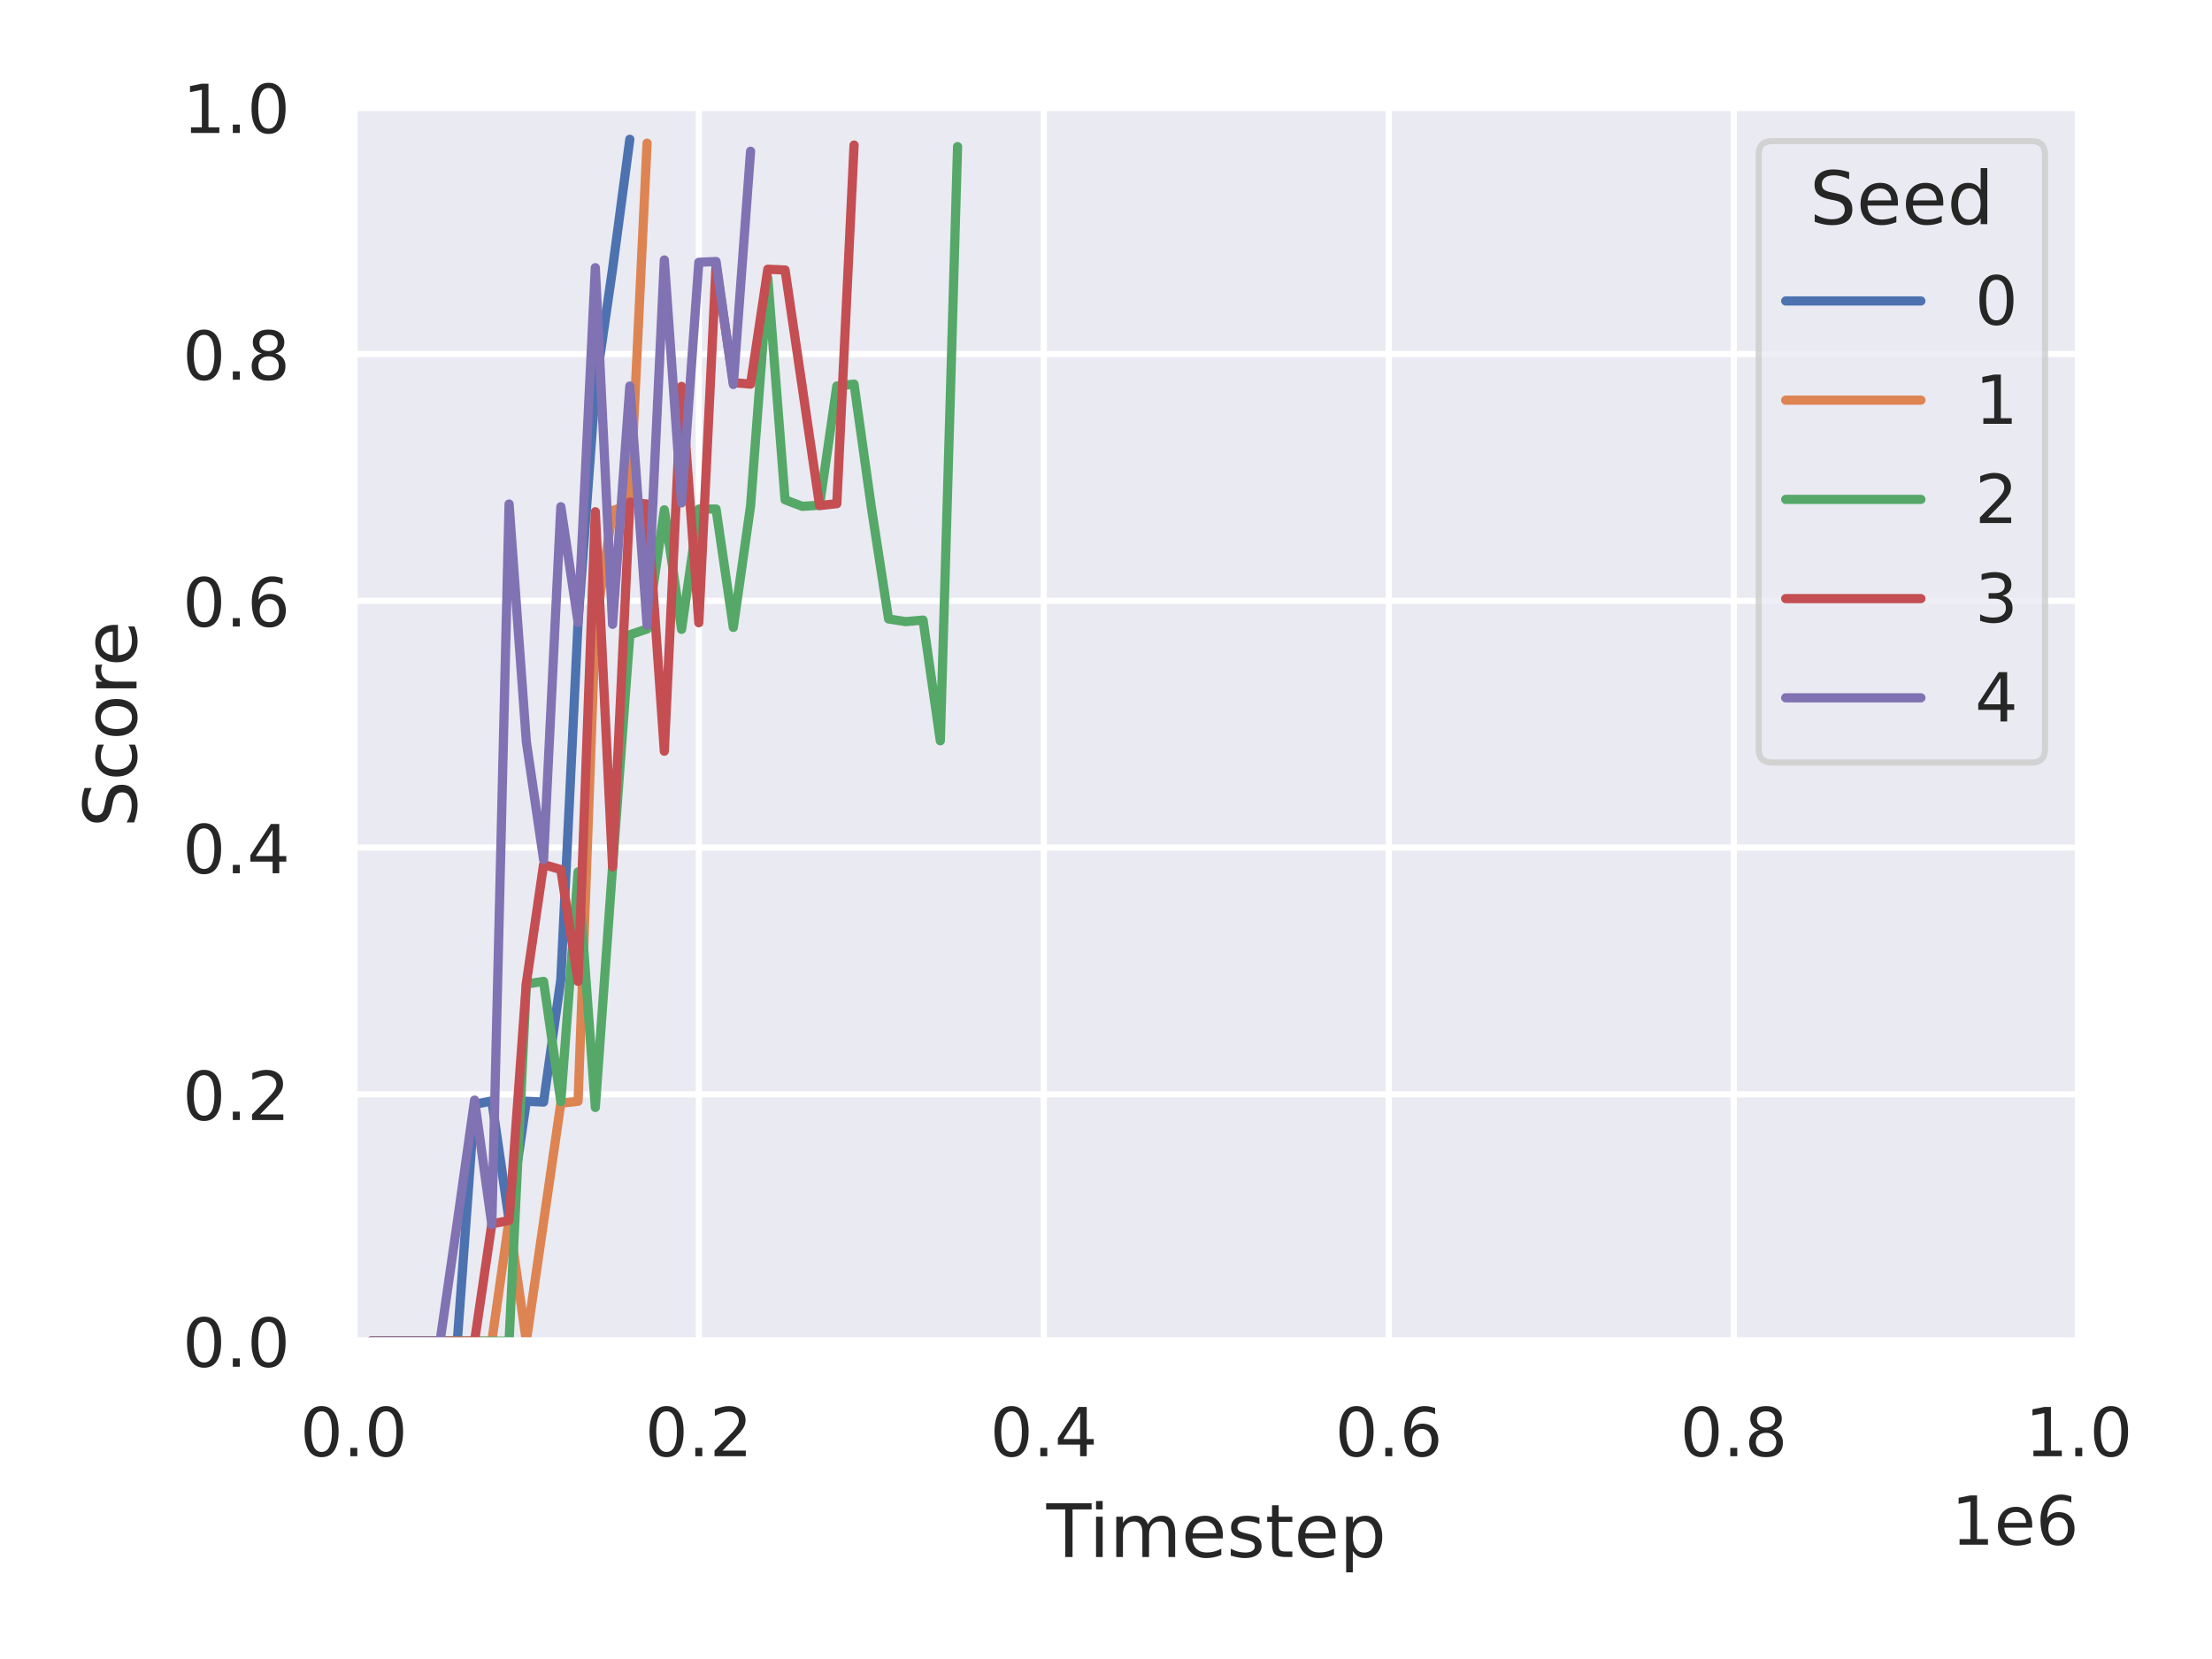
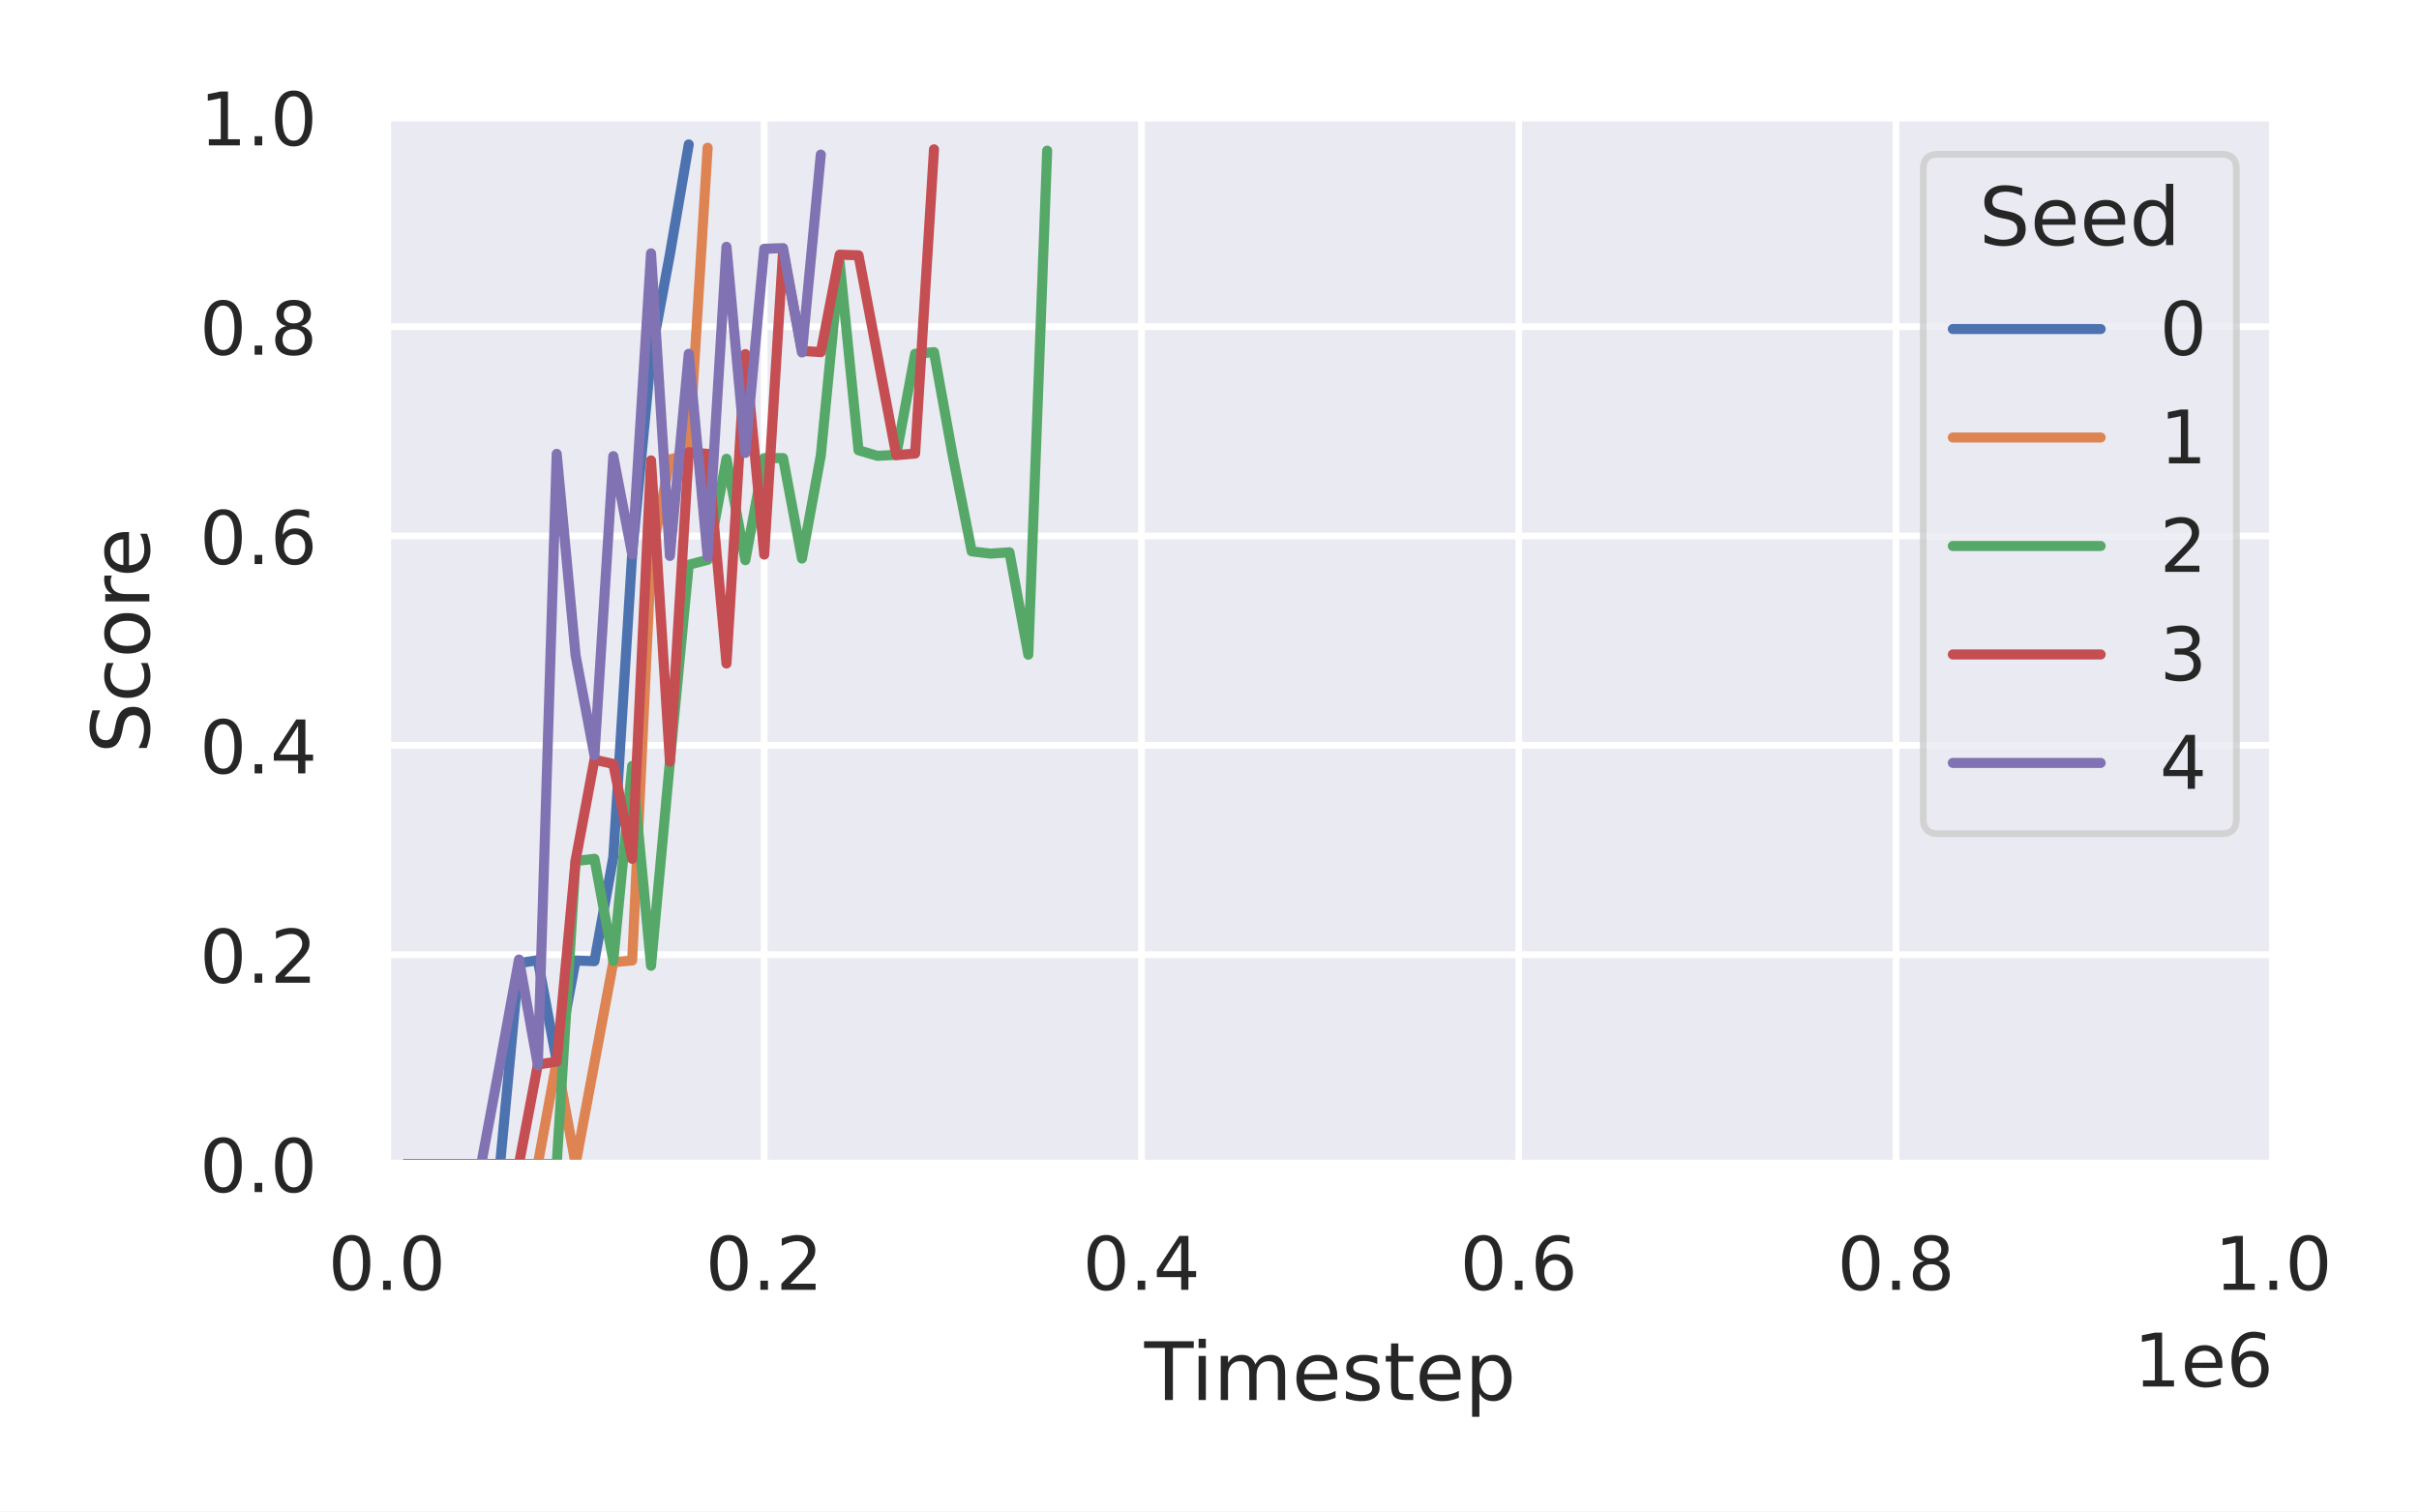
- <svg xmlns="http://www.w3.org/2000/svg" xmlns:xlink="http://www.w3.org/1999/xlink" width="288pt" height="216pt" viewBox="0 0 288 216" version="1.1">
+ <svg xmlns="http://www.w3.org/2000/svg" xmlns:xlink="http://www.w3.org/1999/xlink" width="288pt" height="180pt" viewBox="0 0 288 180" version="1.1">
  <defs>
    <style type="text/css">*{stroke-linejoin: round; stroke-linecap: butt}</style>
  </defs>
  <g id="figure_1">
    <g id="patch_1">
-       <path d="M 0 216  L 288 216  L 288 0  L 0 0  z " style="fill: #ffffff" />
+       <path d="M 0 180  L 288 180  L 288 0  L 0 0  z " style="fill: #ffffff" />
    </g>
    <g id="axes_1">
      <g id="patch_2">
-         <path d="M 46.068 174.612  L 270.657 174.612  L 270.657 13.968  L 46.068 13.968  z " style="fill: #eaeaf2" />
+         <path d="M 46.068 138.612  L 270.657 138.612  L 270.657 13.968  L 46.068 13.968  z " style="fill: #eaeaf2" />
      </g>
      <g id="matplotlib.axis_1">
        <g id="xtick_1">
          <g id="line2d_1">
-             <path d="M 46.068 174.612  L 46.068 13.968  " clip-path="url(#pe290b1e24e)" style="fill: none; stroke: #ffffff; stroke-width: 0.8; stroke-linecap: round" />
+             <path d="M 46.068 138.612  L 46.068 13.968  " clip-path="url(#p9f799d6916)" style="fill: none; stroke: #ffffff; stroke-width: 0.8; stroke-linecap: round" />
          </g>
          <g id="text_1">
-             <g style="fill: #262626" transform="translate(39.07062 189.5986) scale(0.088 -0.088)">
+             <g style="fill: #262626" transform="translate(39.07062 153.5986) scale(0.088 -0.088)">
              <defs>
                <path id="DejaVuSans-30" d="M 2034 4250  Q 1547 4250 1301 3770  Q 1056 3291 1056 2328  Q 1056 1369 1301 889  Q 1547 409 2034 409  Q 2525 409 2770 889  Q 3016 1369 3016 2328  Q 3016 3291 2770 3770  Q 2525 4250 2034 4250  z M 2034 4750  Q 2819 4750 3233 4129  Q 3647 3509 3647 2328  Q 3647 1150 3233 529  Q 2819 -91 2034 -91  Q 1250 -91 836 529  Q 422 1150 422 2328  Q 422 3509 836 4129  Q 1250 4750 2034 4750  z " transform="scale(0.015625)" />
                <path id="DejaVuSans-2e" d="M 684 794  L 1344 794  L 1344 0  L 684 0  L 684 794  z " transform="scale(0.015625)" />
              </defs>
              <use xlink:href="#DejaVuSans-30" />
              <use xlink:href="#DejaVuSans-2e" x="63.623" />
              <use xlink:href="#DejaVuSans-30" x="95.41" />
            </g>
          </g>
        </g>
        <g id="xtick_2">
          <g id="line2d_2">
-             <path d="M 90.986 174.612  L 90.986 13.968  " clip-path="url(#pe290b1e24e)" style="fill: none; stroke: #ffffff; stroke-width: 0.8; stroke-linecap: round" />
+             <path d="M 90.986 138.612  L 90.986 13.968  " clip-path="url(#p9f799d6916)" style="fill: none; stroke: #ffffff; stroke-width: 0.8; stroke-linecap: round" />
          </g>
          <g id="text_2">
-             <g style="fill: #262626" transform="translate(83.98843 189.5986) scale(0.088 -0.088)">
+             <g style="fill: #262626" transform="translate(83.98843 153.5986) scale(0.088 -0.088)">
              <defs>
                <path id="DejaVuSans-32" d="M 1228 531  L 3431 531  L 3431 0  L 469 0  L 469 531  Q 828 903 1448 1529  Q 2069 2156 2228 2338  Q 2531 2678 2651 2914  Q 2772 3150 2772 3378  Q 2772 3750 2511 3984  Q 2250 4219 1831 4219  Q 1534 4219 1204 4116  Q 875 4013 500 3803  L 500 4441  Q 881 4594 1212 4672  Q 1544 4750 1819 4750  Q 2544 4750 2975 4387  Q 3406 4025 3406 3419  Q 3406 3131 3298 2873  Q 3191 2616 2906 2266  Q 2828 2175 2409 1742  Q 1991 1309 1228 531  z " transform="scale(0.015625)" />
              </defs>
              <use xlink:href="#DejaVuSans-30" />
              <use xlink:href="#DejaVuSans-2e" x="63.623" />
              <use xlink:href="#DejaVuSans-32" x="95.41" />
            </g>
          </g>
        </g>
        <g id="xtick_3">
          <g id="line2d_3">
-             <path d="M 135.904 174.612  L 135.904 13.968  " clip-path="url(#pe290b1e24e)" style="fill: none; stroke: #ffffff; stroke-width: 0.8; stroke-linecap: round" />
+             <path d="M 135.904 138.612  L 135.904 13.968  " clip-path="url(#p9f799d6916)" style="fill: none; stroke: #ffffff; stroke-width: 0.8; stroke-linecap: round" />
          </g>
          <g id="text_3">
-             <g style="fill: #262626" transform="translate(128.9062 189.5986) scale(0.088 -0.088)">
+             <g style="fill: #262626" transform="translate(128.9062 153.5986) scale(0.088 -0.088)">
              <defs>
                <path id="DejaVuSans-34" d="M 2419 4116  L 825 1625  L 2419 1625  L 2419 4116  z M 2253 4666  L 3047 4666  L 3047 1625  L 3713 1625  L 3713 1100  L 3047 1100  L 3047 0  L 2419 0  L 2419 1100  L 313 1100  L 313 1709  L 2253 4666  z " transform="scale(0.015625)" />
              </defs>
              <use xlink:href="#DejaVuSans-30" />
              <use xlink:href="#DejaVuSans-2e" x="63.623" />
              <use xlink:href="#DejaVuSans-34" x="95.41" />
            </g>
          </g>
        </g>
        <g id="xtick_4">
          <g id="line2d_4">
-             <path d="M 180.821 174.612  L 180.821 13.968  " clip-path="url(#pe290b1e24e)" style="fill: none; stroke: #ffffff; stroke-width: 0.8; stroke-linecap: round" />
+             <path d="M 180.821 138.612  L 180.821 13.968  " clip-path="url(#p9f799d6916)" style="fill: none; stroke: #ffffff; stroke-width: 0.8; stroke-linecap: round" />
          </g>
          <g id="text_4">
-             <g style="fill: #262626" transform="translate(173.824 189.5986) scale(0.088 -0.088)">
+             <g style="fill: #262626" transform="translate(173.824 153.5986) scale(0.088 -0.088)">
              <defs>
                <path id="DejaVuSans-36" d="M 2113 2584  Q 1688 2584 1439 2293  Q 1191 2003 1191 1497  Q 1191 994 1439 701  Q 1688 409 2113 409  Q 2538 409 2786 701  Q 3034 994 3034 1497  Q 3034 2003 2786 2293  Q 2538 2584 2113 2584  z M 3366 4563  L 3366 3988  Q 3128 4100 2886 4159  Q 2644 4219 2406 4219  Q 1781 4219 1451 3797  Q 1122 3375 1075 2522  Q 1259 2794 1537 2939  Q 1816 3084 2150 3084  Q 2853 3084 3261 2657  Q 3669 2231 3669 1497  Q 3669 778 3244 343  Q 2819 -91 2113 -91  Q 1303 -91 875 529  Q 447 1150 447 2328  Q 447 3434 972 4092  Q 1497 4750 2381 4750  Q 2619 4750 2861 4703  Q 3103 4656 3366 4563  z " transform="scale(0.015625)" />
              </defs>
              <use xlink:href="#DejaVuSans-30" />
              <use xlink:href="#DejaVuSans-2e" x="63.623" />
              <use xlink:href="#DejaVuSans-36" x="95.41" />
            </g>
          </g>
        </g>
        <g id="xtick_5">
          <g id="line2d_5">
-             <path d="M 225.739 174.612  L 225.739 13.968  " clip-path="url(#pe290b1e24e)" style="fill: none; stroke: #ffffff; stroke-width: 0.8; stroke-linecap: round" />
+             <path d="M 225.739 138.612  L 225.739 13.968  " clip-path="url(#p9f799d6916)" style="fill: none; stroke: #ffffff; stroke-width: 0.8; stroke-linecap: round" />
          </g>
          <g id="text_5">
-             <g style="fill: #262626" transform="translate(218.7418 189.5986) scale(0.088 -0.088)">
+             <g style="fill: #262626" transform="translate(218.7418 153.5986) scale(0.088 -0.088)">
              <defs>
                <path id="DejaVuSans-38" d="M 2034 2216  Q 1584 2216 1326 1975  Q 1069 1734 1069 1313  Q 1069 891 1326 650  Q 1584 409 2034 409  Q 2484 409 2743 651  Q 3003 894 3003 1313  Q 3003 1734 2745 1975  Q 2488 2216 2034 2216  z M 1403 2484  Q 997 2584 770 2862  Q 544 3141 544 3541  Q 544 4100 942 4425  Q 1341 4750 2034 4750  Q 2731 4750 3128 4425  Q 3525 4100 3525 3541  Q 3525 3141 3298 2862  Q 3072 2584 2669 2484  Q 3125 2378 3379 2068  Q 3634 1759 3634 1313  Q 3634 634 3220 271  Q 2806 -91 2034 -91  Q 1263 -91 848 271  Q 434 634 434 1313  Q 434 1759 690 2068  Q 947 2378 1403 2484  z M 1172 3481  Q 1172 3119 1398 2916  Q 1625 2713 2034 2713  Q 2441 2713 2670 2916  Q 2900 3119 2900 3481  Q 2900 3844 2670 4047  Q 2441 4250 2034 4250  Q 1625 4250 1398 4047  Q 1172 3844 1172 3481  z " transform="scale(0.015625)" />
              </defs>
              <use xlink:href="#DejaVuSans-30" />
              <use xlink:href="#DejaVuSans-2e" x="63.623" />
              <use xlink:href="#DejaVuSans-38" x="95.41" />
            </g>
          </g>
        </g>
        <g id="xtick_6">
          <g id="line2d_6">
-             <path d="M 270.657 174.612  L 270.657 13.968  " clip-path="url(#pe290b1e24e)" style="fill: none; stroke: #ffffff; stroke-width: 0.8; stroke-linecap: round" />
+             <path d="M 270.657 138.612  L 270.657 13.968  " clip-path="url(#p9f799d6916)" style="fill: none; stroke: #ffffff; stroke-width: 0.8; stroke-linecap: round" />
          </g>
          <g id="text_6">
-             <g style="fill: #262626" transform="translate(263.6596 189.5986) scale(0.088 -0.088)">
+             <g style="fill: #262626" transform="translate(263.6596 153.5986) scale(0.088 -0.088)">
              <defs>
                <path id="DejaVuSans-31" d="M 794 531  L 1825 531  L 1825 4091  L 703 3866  L 703 4441  L 1819 4666  L 2450 4666  L 2450 531  L 3481 531  L 3481 0  L 794 0  L 794 531  z " transform="scale(0.015625)" />
              </defs>
              <use xlink:href="#DejaVuSans-31" />
              <use xlink:href="#DejaVuSans-2e" x="63.623" />
              <use xlink:href="#DejaVuSans-30" x="95.41" />
            </g>
          </g>
        </g>
        <g id="text_7">
-           <g style="fill: #262626" transform="translate(136.2353 202.7233) scale(0.096 -0.096)">
+           <g style="fill: #262626" transform="translate(136.2353 166.7233) scale(0.096 -0.096)">
            <defs>
              <path id="DejaVuSans-54" d="M -19 4666  L 3928 4666  L 3928 4134  L 2272 4134  L 2272 0  L 1638 0  L 1638 4134  L -19 4134  L -19 4666  z " transform="scale(0.015625)" />
              <path id="DejaVuSans-69" d="M 603 3500  L 1178 3500  L 1178 0  L 603 0  L 603 3500  z M 603 4863  L 1178 4863  L 1178 4134  L 603 4134  L 603 4863  z " transform="scale(0.015625)" />
              <path id="DejaVuSans-6d" d="M 3328 2828  Q 3544 3216 3844 3400  Q 4144 3584 4550 3584  Q 5097 3584 5394 3201  Q 5691 2819 5691 2113  L 5691 0  L 5113 0  L 5113 2094  Q 5113 2597 4934 2840  Q 4756 3084 4391 3084  Q 3944 3084 3684 2787  Q 3425 2491 3425 1978  L 3425 0  L 2847 0  L 2847 2094  Q 2847 2600 2669 2842  Q 2491 3084 2119 3084  Q 1678 3084 1418 2786  Q 1159 2488 1159 1978  L 1159 0  L 581 0  L 581 3500  L 1159 3500  L 1159 2956  Q 1356 3278 1631 3431  Q 1906 3584 2284 3584  Q 2666 3584 2933 3390  Q 3200 3197 3328 2828  z " transform="scale(0.015625)" />
              <path id="DejaVuSans-65" d="M 3597 1894  L 3597 1613  L 953 1613  Q 991 1019 1311 708  Q 1631 397 2203 397  Q 2534 397 2845 478  Q 3156 559 3463 722  L 3463 178  Q 3153 47 2828 -22  Q 2503 -91 2169 -91  Q 1331 -91 842 396  Q 353 884 353 1716  Q 353 2575 817 3079  Q 1281 3584 2069 3584  Q 2775 3584 3186 3129  Q 3597 2675 3597 1894  z M 3022 2063  Q 3016 2534 2758 2815  Q 2500 3097 2075 3097  Q 1594 3097 1305 2825  Q 1016 2553 972 2059  L 3022 2063  z " transform="scale(0.015625)" />
              <path id="DejaVuSans-73" d="M 2834 3397  L 2834 2853  Q 2591 2978 2328 3040  Q 2066 3103 1784 3103  Q 1356 3103 1142 2972  Q 928 2841 928 2578  Q 928 2378 1081 2264  Q 1234 2150 1697 2047  L 1894 2003  Q 2506 1872 2764 1633  Q 3022 1394 3022 966  Q 3022 478 2636 193  Q 2250 -91 1575 -91  Q 1294 -91 989 -36  Q 684 19 347 128  L 347 722  Q 666 556 975 473  Q 1284 391 1588 391  Q 1994 391 2212 530  Q 2431 669 2431 922  Q 2431 1156 2273 1281  Q 2116 1406 1581 1522  L 1381 1569  Q 847 1681 609 1914  Q 372 2147 372 2553  Q 372 3047 722 3315  Q 1072 3584 1716 3584  Q 2034 3584 2315 3537  Q 2597 3491 2834 3397  z " transform="scale(0.015625)" />
              <path id="DejaVuSans-74" d="M 1172 4494  L 1172 3500  L 2356 3500  L 2356 3053  L 1172 3053  L 1172 1153  Q 1172 725 1289 603  Q 1406 481 1766 481  L 2356 481  L 2356 0  L 1766 0  Q 1100 0 847 248  Q 594 497 594 1153  L 594 3053  L 172 3053  L 172 3500  L 594 3500  L 594 4494  L 1172 4494  z " transform="scale(0.015625)" />
              <path id="DejaVuSans-70" d="M 1159 525  L 1159 -1331  L 581 -1331  L 581 3500  L 1159 3500  L 1159 2969  Q 1341 3281 1617 3432  Q 1894 3584 2278 3584  Q 2916 3584 3314 3078  Q 3713 2572 3713 1747  Q 3713 922 3314 415  Q 2916 -91 2278 -91  Q 1894 -91 1617 61  Q 1341 213 1159 525  z M 3116 1747  Q 3116 2381 2855 2742  Q 2594 3103 2138 3103  Q 1681 3103 1420 2742  Q 1159 2381 1159 1747  Q 1159 1113 1420 752  Q 1681 391 2138 391  Q 2594 391 2855 752  Q 3116 1113 3116 1747  z " transform="scale(0.015625)" />
            </defs>
            <use xlink:href="#DejaVuSans-54" />
            <use xlink:href="#DejaVuSans-69" x="57.959" />
            <use xlink:href="#DejaVuSans-6d" x="85.742" />
            <use xlink:href="#DejaVuSans-65" x="183.154" />
            <use xlink:href="#DejaVuSans-73" x="244.678" />
            <use xlink:href="#DejaVuSans-74" x="296.777" />
            <use xlink:href="#DejaVuSans-65" x="335.986" />
            <use xlink:href="#DejaVuSans-70" x="397.51" />
          </g>
        </g>
        <g id="text_8">
-           <g style="fill: #262626" transform="translate(254.0443 201.1154) scale(0.088 -0.088)">
+           <g style="fill: #262626" transform="translate(254.0443 165.1154) scale(0.088 -0.088)">
            <use xlink:href="#DejaVuSans-31" />
            <use xlink:href="#DejaVuSans-65" x="63.623" />
            <use xlink:href="#DejaVuSans-36" x="125.146" />
          </g>
        </g>
      </g>
      <g id="matplotlib.axis_2">
        <g id="ytick_1">
          <g id="line2d_7">
-             <path d="M 46.068 174.612  L 270.657 174.612  " clip-path="url(#pe290b1e24e)" style="fill: none; stroke: #ffffff; stroke-width: 0.8; stroke-linecap: round" />
+             <path d="M 46.068 138.612  L 270.657 138.612  " clip-path="url(#p9f799d6916)" style="fill: none; stroke: #ffffff; stroke-width: 0.8; stroke-linecap: round" />
          </g>
          <g id="text_9">
-             <g style="fill: #262626" transform="translate(23.77325 177.9553) scale(0.088 -0.088)">
+             <g style="fill: #262626" transform="translate(23.77325 141.9553) scale(0.088 -0.088)">
              <use xlink:href="#DejaVuSans-30" />
              <use xlink:href="#DejaVuSans-2e" x="63.623" />
              <use xlink:href="#DejaVuSans-30" x="95.41" />
            </g>
          </g>
        </g>
        <g id="ytick_2">
          <g id="line2d_8">
-             <path d="M 46.068 142.483  L 270.657 142.483  " clip-path="url(#pe290b1e24e)" style="fill: none; stroke: #ffffff; stroke-width: 0.8; stroke-linecap: round" />
+             <path d="M 46.068 113.683  L 270.657 113.683  " clip-path="url(#p9f799d6916)" style="fill: none; stroke: #ffffff; stroke-width: 0.8; stroke-linecap: round" />
          </g>
          <g id="text_10">
-             <g style="fill: #262626" transform="translate(23.77325 145.8265) scale(0.088 -0.088)">
+             <g style="fill: #262626" transform="translate(23.77325 117.0265) scale(0.088 -0.088)">
              <use xlink:href="#DejaVuSans-30" />
              <use xlink:href="#DejaVuSans-2e" x="63.623" />
              <use xlink:href="#DejaVuSans-32" x="95.41" />
            </g>
          </g>
        </g>
        <g id="ytick_3">
          <g id="line2d_9">
-             <path d="M 46.068 110.354  L 270.657 110.354  " clip-path="url(#pe290b1e24e)" style="fill: none; stroke: #ffffff; stroke-width: 0.8; stroke-linecap: round" />
+             <path d="M 46.068 88.754  L 270.657 88.754  " clip-path="url(#p9f799d6916)" style="fill: none; stroke: #ffffff; stroke-width: 0.8; stroke-linecap: round" />
          </g>
          <g id="text_11">
-             <g style="fill: #262626" transform="translate(23.77325 113.6977) scale(0.088 -0.088)">
+             <g style="fill: #262626" transform="translate(23.77325 92.09771) scale(0.088 -0.088)">
              <use xlink:href="#DejaVuSans-30" />
              <use xlink:href="#DejaVuSans-2e" x="63.623" />
              <use xlink:href="#DejaVuSans-34" x="95.41" />
            </g>
          </g>
        </g>
        <g id="ytick_4">
          <g id="line2d_10">
-             <path d="M 46.068 78.226  L 270.657 78.226  " clip-path="url(#pe290b1e24e)" style="fill: none; stroke: #ffffff; stroke-width: 0.8; stroke-linecap: round" />
+             <path d="M 46.068 63.826  L 270.657 63.826  " clip-path="url(#p9f799d6916)" style="fill: none; stroke: #ffffff; stroke-width: 0.8; stroke-linecap: round" />
          </g>
          <g id="text_12">
-             <g style="fill: #262626" transform="translate(23.77325 81.56891) scale(0.088 -0.088)">
+             <g style="fill: #262626" transform="translate(23.77325 67.16891) scale(0.088 -0.088)">
              <use xlink:href="#DejaVuSans-30" />
              <use xlink:href="#DejaVuSans-2e" x="63.623" />
              <use xlink:href="#DejaVuSans-36" x="95.41" />
            </g>
          </g>
        </g>
        <g id="ytick_5">
          <g id="line2d_11">
-             <path d="M 46.068 46.097  L 270.657 46.097  " clip-path="url(#pe290b1e24e)" style="fill: none; stroke: #ffffff; stroke-width: 0.8; stroke-linecap: round" />
+             <path d="M 46.068 38.897  L 270.657 38.897  " clip-path="url(#p9f799d6916)" style="fill: none; stroke: #ffffff; stroke-width: 0.8; stroke-linecap: round" />
          </g>
          <g id="text_13">
-             <g style="fill: #262626" transform="translate(23.77325 49.44011) scale(0.088 -0.088)">
+             <g style="fill: #262626" transform="translate(23.77325 42.24011) scale(0.088 -0.088)">
              <use xlink:href="#DejaVuSans-30" />
              <use xlink:href="#DejaVuSans-2e" x="63.623" />
              <use xlink:href="#DejaVuSans-38" x="95.41" />
            </g>
          </g>
        </g>
        <g id="ytick_6">
          <g id="line2d_12">
-             <path d="M 46.068 13.968  L 270.657 13.968  " clip-path="url(#pe290b1e24e)" style="fill: none; stroke: #ffffff; stroke-width: 0.8; stroke-linecap: round" />
+             <path d="M 46.068 13.968  L 270.657 13.968  " clip-path="url(#p9f799d6916)" style="fill: none; stroke: #ffffff; stroke-width: 0.8; stroke-linecap: round" />
          </g>
          <g id="text_14">
            <g style="fill: #262626" transform="translate(23.77325 17.31131) scale(0.088 -0.088)">
              <use xlink:href="#DejaVuSans-31" />
              <use xlink:href="#DejaVuSans-2e" x="63.623" />
              <use xlink:href="#DejaVuSans-30" x="95.41" />
            </g>
          </g>
        </g>
        <g id="text_15">
-           <g style="fill: #262626" transform="translate(17.77675 107.7322) rotate(-90) scale(0.096 -0.096)">
+           <g style="fill: #262626" transform="translate(17.77675 89.73225) rotate(-90) scale(0.096 -0.096)">
            <defs>
              <path id="DejaVuSans-53" d="M 3425 4513  L 3425 3897  Q 3066 4069 2747 4153  Q 2428 4238 2131 4238  Q 1616 4238 1336 4038  Q 1056 3838 1056 3469  Q 1056 3159 1242 3001  Q 1428 2844 1947 2747  L 2328 2669  Q 3034 2534 3370 2195  Q 3706 1856 3706 1288  Q 3706 609 3251 259  Q 2797 -91 1919 -91  Q 1588 -91 1214 -16  Q 841 59 441 206  L 441 856  Q 825 641 1194 531  Q 1563 422 1919 422  Q 2459 422 2753 634  Q 3047 847 3047 1241  Q 3047 1584 2836 1778  Q 2625 1972 2144 2069  L 1759 2144  Q 1053 2284 737 2584  Q 422 2884 422 3419  Q 422 4038 858 4394  Q 1294 4750 2059 4750  Q 2388 4750 2728 4690  Q 3069 4631 3425 4513  z " transform="scale(0.015625)" />
              <path id="DejaVuSans-63" d="M 3122 3366  L 3122 2828  Q 2878 2963 2633 3030  Q 2388 3097 2138 3097  Q 1578 3097 1268 2742  Q 959 2388 959 1747  Q 959 1106 1268 751  Q 1578 397 2138 397  Q 2388 397 2633 464  Q 2878 531 3122 666  L 3122 134  Q 2881 22 2623 -34  Q 2366 -91 2075 -91  Q 1284 -91 818 406  Q 353 903 353 1747  Q 353 2603 823 3093  Q 1294 3584 2113 3584  Q 2378 3584 2631 3529  Q 2884 3475 3122 3366  z " transform="scale(0.015625)" />
              <path id="DejaVuSans-6f" d="M 1959 3097  Q 1497 3097 1228 2736  Q 959 2375 959 1747  Q 959 1119 1226 758  Q 1494 397 1959 397  Q 2419 397 2687 759  Q 2956 1122 2956 1747  Q 2956 2369 2687 2733  Q 2419 3097 1959 3097  z M 1959 3584  Q 2709 3584 3137 3096  Q 3566 2609 3566 1747  Q 3566 888 3137 398  Q 2709 -91 1959 -91  Q 1206 -91 779 398  Q 353 888 353 1747  Q 353 2609 779 3096  Q 1206 3584 1959 3584  z " transform="scale(0.015625)" />
              <path id="DejaVuSans-72" d="M 2631 2963  Q 2534 3019 2420 3045  Q 2306 3072 2169 3072  Q 1681 3072 1420 2755  Q 1159 2438 1159 1844  L 1159 0  L 581 0  L 581 3500  L 1159 3500  L 1159 2956  Q 1341 3275 1631 3429  Q 1922 3584 2338 3584  Q 2397 3584 2469 3576  Q 2541 3569 2628 3553  L 2631 2963  z " transform="scale(0.015625)" />
            </defs>
            <use xlink:href="#DejaVuSans-53" />
            <use xlink:href="#DejaVuSans-63" x="63.477" />
            <use xlink:href="#DejaVuSans-6f" x="118.457" />
            <use xlink:href="#DejaVuSans-72" x="179.639" />
            <use xlink:href="#DejaVuSans-65" x="218.502" />
          </g>
        </g>
      </g>
      <g id="PolyCollection_1" />
      <g id="PolyCollection_2" />
      <g id="PolyCollection_3" />
      <g id="PolyCollection_4" />
      <g id="PolyCollection_5" />
      <g id="line2d_13">
-         <path d="M 48.314 174.612  L 50.56 174.612  L 52.806 174.612  L 55.052 174.612  L 57.297 174.612  L 59.543 174.612  L 61.789 143.788  L 64.035 143.337  L 66.281 158.849  L 68.527 143.387  L 70.773 143.487  L 73.019 127.523  L 75.265 80.987  L 77.51 50.565  L 79.756 35.002  L 82.002 18.135  " clip-path="url(#pe290b1e24e)" style="fill: none; stroke: #4c72b0; stroke-width: 1.2; stroke-linecap: round" />
+         <path d="M 48.314 138.612  L 50.56 138.612  L 52.806 138.612  L 55.052 138.612  L 57.297 138.612  L 59.543 138.612  L 61.789 114.696  L 64.035 114.345  L 66.281 126.381  L 68.527 114.384  L 70.773 114.462  L 73.019 102.076  L 75.265 65.968  L 77.51 42.363  L 79.756 30.289  L 82.002 17.201  " clip-path="url(#p9f799d6916)" style="fill: none; stroke: #4c72b0; stroke-width: 1.2; stroke-linecap: round" />
      </g>
      <g id="line2d_14">
-         <path d="M 48.314 174.612  L 50.56 174.612  L 52.806 174.612  L 55.052 174.612  L 57.297 174.612  L 59.543 174.612  L 61.789 174.612  L 64.035 174.612  L 66.281 158.849  L 68.527 174.612  L 70.773 159.1  L 73.019 143.638  L 75.265 143.387  L 77.51 81.74  L 79.756 66.479  L 82.002 65.725  L 84.248 18.637  " clip-path="url(#pe290b1e24e)" style="fill: none; stroke: #dd8452; stroke-width: 1.2; stroke-linecap: round" />
+         <path d="M 48.314 138.612  L 50.56 138.612  L 52.806 138.612  L 55.052 138.612  L 57.297 138.612  L 59.543 138.612  L 61.789 138.612  L 64.035 138.612  L 66.281 126.381  L 68.527 138.612  L 70.773 126.576  L 73.019 114.579  L 75.265 114.384  L 77.51 66.552  L 79.756 54.711  L 82.002 54.127  L 84.248 17.59  " clip-path="url(#p9f799d6916)" style="fill: none; stroke: #dd8452; stroke-width: 1.2; stroke-linecap: round" />
      </g>
      <g id="line2d_15">
-         <path d="M 48.314 174.612  L 50.56 174.612  L 52.806 174.612  L 55.052 174.612  L 57.297 174.612  L 59.543 174.612  L 61.789 174.612  L 64.035 174.612  L 66.281 174.612  L 68.527 128.126  L 70.773 127.774  L 73.019 143.437  L 75.265 113.517  L 77.51 144.19  L 79.756 112.864  L 82.002 82.643  L 84.248 81.89  L 86.494 66.378  L 88.74 81.94  L 90.986 66.278  L 93.232 66.278  L 95.478 81.689  L 97.723 65.876  L 99.969 36.207  L 102.215 65.073  L 104.461 65.926  L 106.707 65.776  L 108.953 50.264  L 111.199 50.012  L 113.445 66.027  L 115.691 80.585  L 117.936 80.936  L 120.182 80.736  L 122.428 96.449  L 124.674 19.089  " clip-path="url(#pe290b1e24e)" style="fill: none; stroke: #55a868; stroke-width: 1.2; stroke-linecap: round" />
+         <path d="M 48.314 138.612  L 50.56 138.612  L 52.806 138.612  L 55.052 138.612  L 57.297 138.612  L 59.543 138.612  L 61.789 138.612  L 64.035 138.612  L 66.281 138.612  L 68.527 102.543  L 70.773 102.27  L 73.019 114.423  L 75.265 91.208  L 77.51 115.008  L 79.756 90.702  L 82.002 67.253  L 84.248 66.669  L 86.494 54.633  L 88.74 66.708  L 90.986 54.555  L 93.232 54.555  L 95.478 66.513  L 97.723 54.244  L 99.969 31.223  L 102.215 53.62  L 104.461 54.283  L 106.707 54.166  L 108.953 42.13  L 111.199 41.935  L 113.445 54.36  L 115.691 65.656  L 117.936 65.929  L 120.182 65.773  L 122.428 77.965  L 124.674 17.941  " clip-path="url(#p9f799d6916)" style="fill: none; stroke: #55a868; stroke-width: 1.2; stroke-linecap: round" />
      </g>
      <g id="line2d_16">
-         <path d="M 48.314 174.612  L 50.56 174.612  L 52.806 174.612  L 55.052 174.612  L 57.297 174.612  L 59.543 174.612  L 61.789 174.612  L 64.035 159.351  L 66.281 158.899  L 68.527 128.025  L 70.773 112.563  L 73.019 113.216  L 75.265 127.774  L 77.51 66.629  L 79.756 112.864  L 82.002 65.374  L 84.248 65.625  L 86.494 97.804  L 88.74 50.314  L 90.986 81.087  L 93.232 34.5  L 95.478 49.812  L 97.723 50.012  L 99.969 35.053  L 102.215 35.153  L 104.461 50.464  L 106.707 65.826  L 108.953 65.575  L 111.199 18.888  " clip-path="url(#pe290b1e24e)" style="fill: none; stroke: #c44e52; stroke-width: 1.2; stroke-linecap: round" />
+         <path d="M 48.314 138.612  L 50.56 138.612  L 52.806 138.612  L 55.052 138.612  L 57.297 138.612  L 59.543 138.612  L 61.789 138.612  L 64.035 126.771  L 66.281 126.42  L 68.527 102.465  L 70.773 90.468  L 73.019 90.975  L 75.265 102.27  L 77.51 54.828  L 79.756 90.702  L 82.002 53.854  L 84.248 54.049  L 86.494 79.017  L 88.74 42.169  L 90.986 66.046  L 93.232 29.899  L 95.478 41.779  L 97.723 41.935  L 99.969 30.328  L 102.215 30.405  L 104.461 42.286  L 106.707 54.205  L 108.953 54.01  L 111.199 17.785  " clip-path="url(#p9f799d6916)" style="fill: none; stroke: #c44e52; stroke-width: 1.2; stroke-linecap: round" />
      </g>
      <g id="line2d_17">
-         <path d="M 48.314 174.612  L 50.56 174.612  L 52.806 174.612  L 55.052 174.612  L 57.297 174.612  L 59.543 159.1  L 61.789 143.236  L 64.035 159.451  L 66.281 65.625  L 68.527 96.549  L 70.773 111.911  L 73.019 65.976  L 75.265 81.037  L 77.51 34.852  L 79.756 81.288  L 82.002 50.264  L 84.248 81.388  L 86.494 33.848  L 88.74 65.474  L 90.986 34.149  L 93.232 34.048  L 95.478 50.063  L 97.723 19.691  " clip-path="url(#pe290b1e24e)" style="fill: none; stroke: #8172b3; stroke-width: 1.2; stroke-linecap: round" />
+         <path d="M 48.314 138.612  L 50.56 138.612  L 52.806 138.612  L 55.052 138.612  L 57.297 138.612  L 59.543 126.576  L 61.789 114.267  L 64.035 126.849  L 66.281 54.049  L 68.527 78.043  L 70.773 89.962  L 73.019 54.321  L 75.265 66.007  L 77.51 30.172  L 79.756 66.202  L 82.002 42.13  L 84.248 66.28  L 86.494 29.393  L 88.74 53.932  L 90.986 29.626  L 93.232 29.549  L 95.478 41.974  L 97.723 18.408  " clip-path="url(#p9f799d6916)" style="fill: none; stroke: #8172b3; stroke-width: 1.2; stroke-linecap: round" />
      </g>
      <g id="line2d_18" />
      <g id="line2d_19" />
      <g id="line2d_20" />
      <g id="line2d_21" />
      <g id="line2d_22" />
      <g id="patch_3">
-         <path d="M 46.068 174.612  L 46.068 13.968  " style="fill: none; stroke: #ffffff; stroke-linejoin: miter; stroke-linecap: square" />
+         <path d="M 46.068 138.612  L 46.068 13.968  " style="fill: none; stroke: #ffffff; stroke-linejoin: miter; stroke-linecap: square" />
      </g>
      <g id="patch_4">
-         <path d="M 270.657 174.612  L 270.657 13.968  " style="fill: none; stroke: #ffffff; stroke-linejoin: miter; stroke-linecap: square" />
+         <path d="M 270.657 138.612  L 270.657 13.968  " style="fill: none; stroke: #ffffff; stroke-linejoin: miter; stroke-linecap: square" />
      </g>
      <g id="patch_5">
-         <path d="M 46.068 174.612  L 270.657 174.612  " style="fill: none; stroke: #ffffff; stroke-linejoin: miter; stroke-linecap: square" />
+         <path d="M 46.068 138.612  L 270.657 138.612  " style="fill: none; stroke: #ffffff; stroke-linejoin: miter; stroke-linecap: square" />
      </g>
      <g id="patch_6">
        <path d="M 46.068 13.968  L 270.657 13.968  " style="fill: none; stroke: #ffffff; stroke-linejoin: miter; stroke-linecap: square" />
      </g>
      <g id="legend_1">
        <g id="patch_7">
          <path d="M 230.738 99.283  L 264.497 99.283  Q 266.257 99.283 266.257 97.523  L 266.257 20.128  Q 266.257 18.368 264.497 18.368  L 230.738 18.368  Q 228.978 18.368 228.978 20.128  L 228.978 97.523  Q 228.978 99.283 230.738 99.283  z " style="fill: #eaeaf2; opacity: 0.8; stroke: #cccccc; stroke-width: 0.8; stroke-linejoin: miter" />
        </g>
        <g id="text_16">
          <g style="fill: #262626" transform="translate(235.616 29.1825) scale(0.096 -0.096)">
            <defs>
              <path id="DejaVuSans-64" d="M 2906 2969  L 2906 4863  L 3481 4863  L 3481 0  L 2906 0  L 2906 525  Q 2725 213 2448 61  Q 2172 -91 1784 -91  Q 1150 -91 751 415  Q 353 922 353 1747  Q 353 2572 751 3078  Q 1150 3584 1784 3584  Q 2172 3584 2448 3432  Q 2725 3281 2906 2969  z M 947 1747  Q 947 1113 1208 752  Q 1469 391 1925 391  Q 2381 391 2643 752  Q 2906 1113 2906 1747  Q 2906 2381 2643 2742  Q 2381 3103 1925 3103  Q 1469 3103 1208 2742  Q 947 2381 947 1747  z " transform="scale(0.015625)" />
            </defs>
            <use xlink:href="#DejaVuSans-53" />
            <use xlink:href="#DejaVuSans-65" x="63.477" />
            <use xlink:href="#DejaVuSans-65" x="125" />
            <use xlink:href="#DejaVuSans-64" x="186.523" />
          </g>
        </g>
        <g id="line2d_23">
          <path d="M 232.498 39.186  L 241.298 39.186  L 250.098 39.186  " style="fill: none; stroke: #4c72b0; stroke-width: 1.2; stroke-linecap: round" />
        </g>
        <g id="text_17">
          <g style="fill: #262626" transform="translate(257.138 42.26562) scale(0.088 -0.088)">
            <use xlink:href="#DejaVuSans-30" />
          </g>
        </g>
        <g id="line2d_24">
          <path d="M 232.498 52.102  L 241.298 52.102  L 250.098 52.102  " style="fill: none; stroke: #dd8452; stroke-width: 1.2; stroke-linecap: round" />
        </g>
        <g id="text_18">
          <g style="fill: #262626" transform="translate(257.138 55.18238) scale(0.088 -0.088)">
            <use xlink:href="#DejaVuSans-31" />
          </g>
        </g>
        <g id="line2d_25">
          <path d="M 232.498 65.019  L 241.298 65.019  L 250.098 65.019  " style="fill: none; stroke: #55a868; stroke-width: 1.2; stroke-linecap: round" />
        </g>
        <g id="text_19">
          <g style="fill: #262626" transform="translate(257.138 68.09913) scale(0.088 -0.088)">
            <use xlink:href="#DejaVuSans-32" />
          </g>
        </g>
        <g id="line2d_26">
          <path d="M 232.498 77.936  L 241.298 77.936  L 250.098 77.936  " style="fill: none; stroke: #c44e52; stroke-width: 1.2; stroke-linecap: round" />
        </g>
        <g id="text_20">
          <g style="fill: #262626" transform="translate(257.138 81.01587) scale(0.088 -0.088)">
            <defs>
              <path id="DejaVuSans-33" d="M 2597 2516  Q 3050 2419 3304 2112  Q 3559 1806 3559 1356  Q 3559 666 3084 287  Q 2609 -91 1734 -91  Q 1441 -91 1130 -33  Q 819 25 488 141  L 488 750  Q 750 597 1062 519  Q 1375 441 1716 441  Q 2309 441 2620 675  Q 2931 909 2931 1356  Q 2931 1769 2642 2001  Q 2353 2234 1838 2234  L 1294 2234  L 1294 2753  L 1863 2753  Q 2328 2753 2575 2939  Q 2822 3125 2822 3475  Q 2822 3834 2567 4026  Q 2313 4219 1838 4219  Q 1578 4219 1281 4162  Q 984 4106 628 3988  L 628 4550  Q 988 4650 1302 4700  Q 1616 4750 1894 4750  Q 2613 4750 3031 4423  Q 3450 4097 3450 3541  Q 3450 3153 3228 2886  Q 3006 2619 2597 2516  z " transform="scale(0.015625)" />
            </defs>
            <use xlink:href="#DejaVuSans-33" />
          </g>
        </g>
        <g id="line2d_27">
          <path d="M 232.498 90.853  L 241.298 90.853  L 250.098 90.853  " style="fill: none; stroke: #8172b3; stroke-width: 1.2; stroke-linecap: round" />
        </g>
        <g id="text_21">
          <g style="fill: #262626" transform="translate(257.138 93.93263) scale(0.088 -0.088)">
            <use xlink:href="#DejaVuSans-34" />
          </g>
        </g>
      </g>
    </g>
  </g>
  <defs>
-     <clipPath id="pe290b1e24e">
-       <rect x="46.068" y="13.968" width="224.589" height="160.644" />
+     <clipPath id="p9f799d6916">
+       <rect x="46.068" y="13.968" width="224.589" height="124.644" />
    </clipPath>
  </defs>
</svg>
